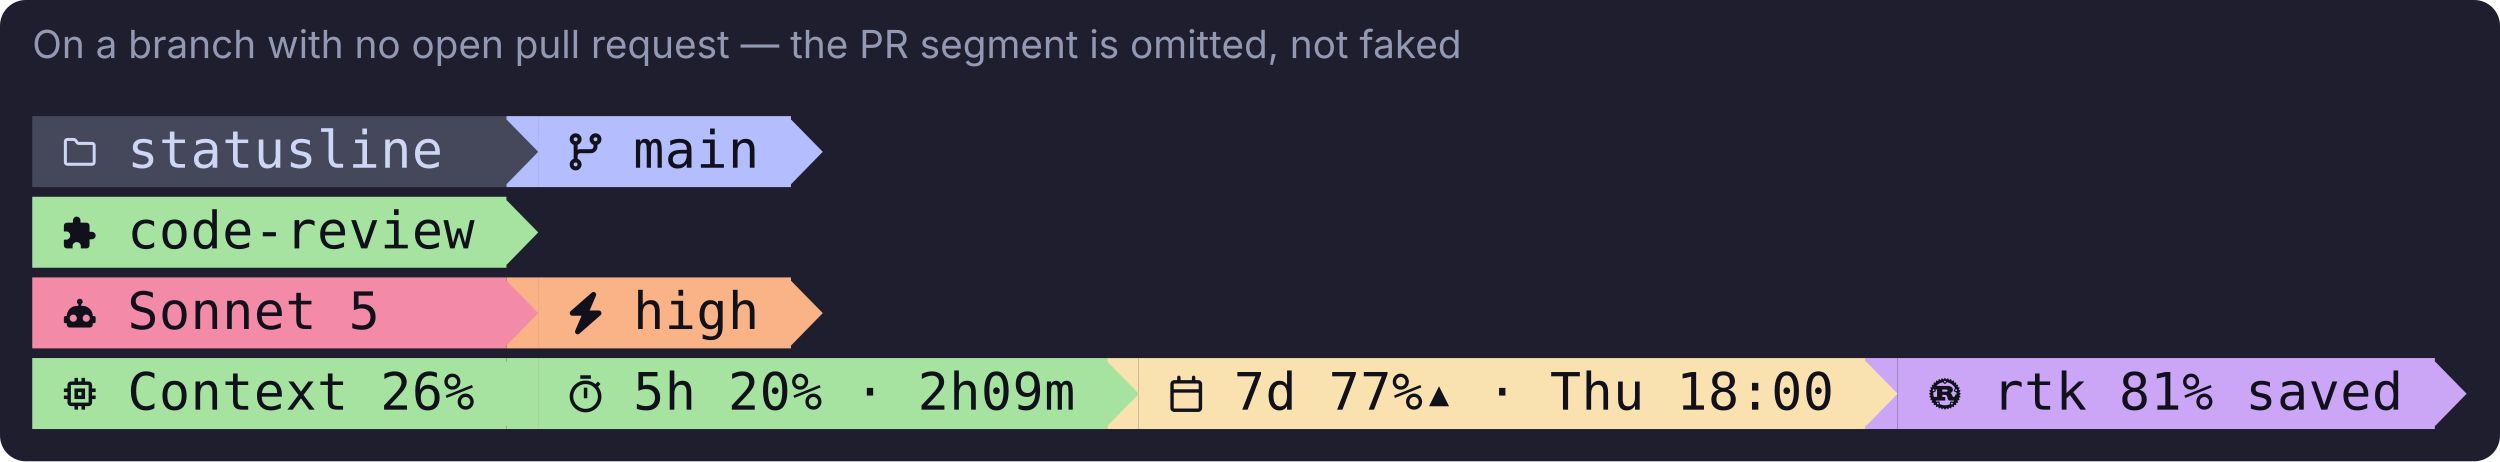
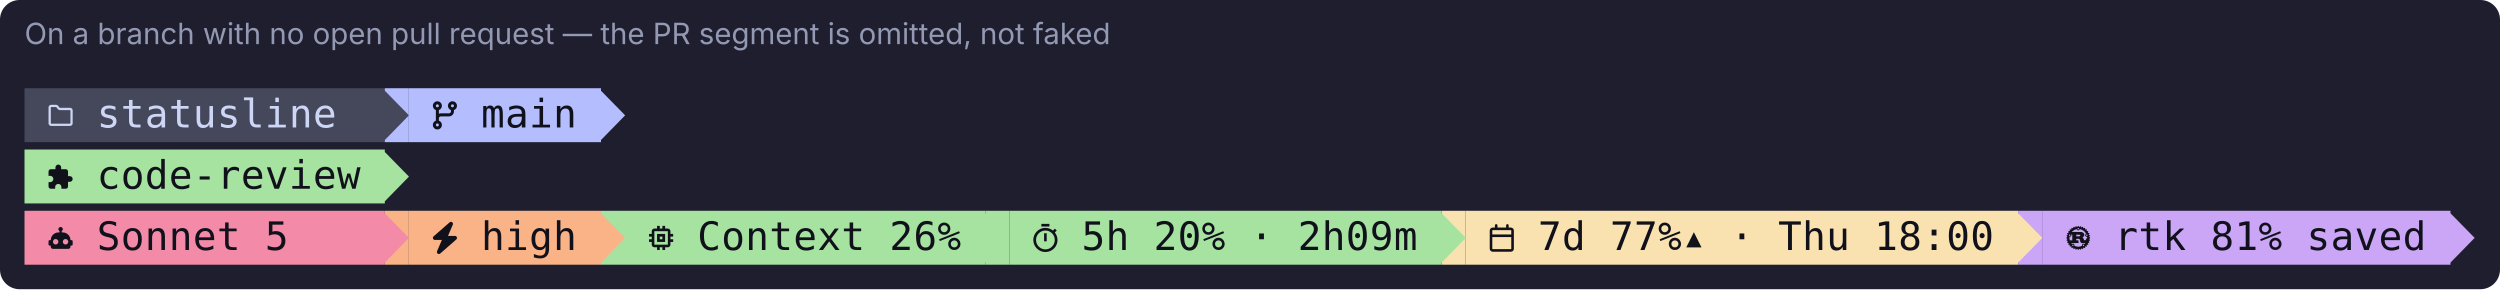
- <svg xmlns="http://www.w3.org/2000/svg" width="775" height="143" viewBox="0 0 775 143" role="img" aria-label="On a branch with no open pull request — the PR segment is omitted, not faked">
-   <rect width="775" height="143" rx="8" fill="#1e1e2e" />
+ <svg xmlns="http://www.w3.org/2000/svg" width="1020" height="118" viewBox="0 0 1020 118" role="img" aria-label="On a branch with no open pull request — the PR segment is omitted, not faked">
+   <rect width="1020" height="118" rx="8" fill="#1e1e2e" />
  <text x="10" y="18" font-family="-apple-system,Segoe UI,system-ui,sans-serif" font-size="12" fill="#9399b2">On a branch with no open pull request — the PR segment is omitted, not faked</text>
  <rect x="10.00" y="36" width="147.00" height="22" fill="rgb(69,71,90)" />
  <path d="M0 994Q0 1048 38.0 1086.0Q76 1124 132 1126H376Q406 1126 434 1112Q462 1098 480 1072L548 982Q554 976 562 976H1068Q1124 976 1162.0 938.0Q1200 900 1200 844V206Q1200 152 1162.0 114.0Q1124 76 1068 74H132Q78 74 38 114Q0 152 0 206ZM132 1012Q124 1012 118 1008Q114 1002 114 994V206Q114 198 118 194Q124 188 132 188H1068Q1076 188 1082 194Q1088 200 1088 206V844Q1088 852 1083.0 857.0Q1078 862 1068 862H562Q532 862 504.0 876.0Q476 890 458 914L390 1006Q384 1012 376 1012Z" fill="rgb(205,214,244)" transform="translate(19.80 52.00) scale(0.00821 -0.00821)" />
  <text x="44.30" y="52" text-anchor="middle" font-family="ui-monospace,SFMono-Regular,Menlo,Consolas,monospace" font-size="16" fill="rgb(205,214,244)">s</text>
  <text x="54.10" y="52" text-anchor="middle" font-family="ui-monospace,SFMono-Regular,Menlo,Consolas,monospace" font-size="16" fill="rgb(205,214,244)">t</text>
  <text x="63.90" y="52" text-anchor="middle" font-family="ui-monospace,SFMono-Regular,Menlo,Consolas,monospace" font-size="16" fill="rgb(205,214,244)">a</text>
  <text x="73.70" y="52" text-anchor="middle" font-family="ui-monospace,SFMono-Regular,Menlo,Consolas,monospace" font-size="16" fill="rgb(205,214,244)">t</text>
  <text x="83.50" y="52" text-anchor="middle" font-family="ui-monospace,SFMono-Regular,Menlo,Consolas,monospace" font-size="16" fill="rgb(205,214,244)">u</text>
  <text x="93.30" y="52" text-anchor="middle" font-family="ui-monospace,SFMono-Regular,Menlo,Consolas,monospace" font-size="16" fill="rgb(205,214,244)">s</text>
  <text x="103.10" y="52" text-anchor="middle" font-family="ui-monospace,SFMono-Regular,Menlo,Consolas,monospace" font-size="16" fill="rgb(205,214,244)">l</text>
  <text x="112.90" y="52" text-anchor="middle" font-family="ui-monospace,SFMono-Regular,Menlo,Consolas,monospace" font-size="16" fill="rgb(205,214,244)">i</text>
  <text x="122.70" y="52" text-anchor="middle" font-family="ui-monospace,SFMono-Regular,Menlo,Consolas,monospace" font-size="16" fill="rgb(205,214,244)">n</text>
  <text x="132.50" y="52" text-anchor="middle" font-family="ui-monospace,SFMono-Regular,Menlo,Consolas,monospace" font-size="16" fill="rgb(205,214,244)">e</text>
  <rect x="157.00" y="36" width="9.80" height="22" fill="rgb(180,190,254)" />
  <path d="M-72 1812H13L1200 602L13 -612H-72Z" fill="rgb(69,71,90)" transform="translate(157.00 52.00) scale(0.00821 -0.00821)" />
  <rect x="166.80" y="36" width="78.40" height="22" fill="rgb(180,190,254)" />
  <path d="M750 1076Q750 1168 816.0 1234.0Q882 1300 975.0 1300.0Q1068 1300 1134.0 1234.0Q1200 1168 1200 1076Q1200 1004 1158 944Q1116 886 1049 864V800Q1049 698 976 624Q903 550 800 550H400Q359 550 329 522Q299 492 300 450V338Q366 314 408.0 256.0Q450 198 450 126Q450 32 384.0 -34.0Q318 -100 225 -100Q132 -100 66 -34Q0 32 0 126Q0 198 42.0 256.0Q84 314 150 338V864Q84 888 42.0 946.0Q0 1004 0 1076Q0 1168 66.0 1234.0Q132 1300 225.0 1300.0Q318 1300 384.0 1234.0Q450 1168 450 1076Q450 1004 408.0 946.0Q366 888 300 864V680Q348 700 400 700H800Q841 700 871.0 730.0Q901 760 900 800V864Q834 888 792.0 946.0Q750 1004 750 1076ZM225 1000Q255 1000 277.0 1022.0Q299 1044 300 1076Q300 1106 278.0 1128.0Q256 1150 225.0 1150.0Q194 1150 172.0 1128.0Q150 1106 150.0 1075.0Q150 1044 172.0 1022.0Q194 1000 225 1000ZM975 1000Q1005 1000 1027.0 1022.0Q1049 1044 1049.0 1075.0Q1049 1106 1028 1128Q1006 1150 975.0 1150.0Q944 1150 922.0 1128.0Q900 1106 900.0 1075.0Q900 1044 922.0 1022.0Q944 1000 975 1000ZM225 50Q255 50 277 72Q299 94 300 126Q300 156 278.0 178.0Q256 200 225.0 200.0Q194 200 172.0 178.0Q150 156 150.0 125.0Q150 94 172.0 72.0Q194 50 225 50Z" fill="rgb(17,17,27)" transform="translate(176.60 52.00) scale(0.00821 -0.00821)" />
  <text x="201.10" y="52" text-anchor="middle" font-family="ui-monospace,SFMono-Regular,Menlo,Consolas,monospace" font-size="16" fill="rgb(17,17,27)">m</text>
  <text x="210.90" y="52" text-anchor="middle" font-family="ui-monospace,SFMono-Regular,Menlo,Consolas,monospace" font-size="16" fill="rgb(17,17,27)">a</text>
  <text x="220.70" y="52" text-anchor="middle" font-family="ui-monospace,SFMono-Regular,Menlo,Consolas,monospace" font-size="16" fill="rgb(17,17,27)">i</text>
  <text x="230.50" y="52" text-anchor="middle" font-family="ui-monospace,SFMono-Regular,Menlo,Consolas,monospace" font-size="16" fill="rgb(17,17,27)">n</text>
  <path d="M-72 1812H13L1200 602L13 -612H-72Z" fill="rgb(180,190,254)" transform="translate(245.20 52.00) scale(0.00821 -0.00821)" />
  <rect x="10.00" y="61" width="147.00" height="22" fill="rgb(166,227,161)" />
  <path d="M1055 626H969V857Q969 903 935.5 936.5Q902 970 857 970H627V1056Q627 1115 585.5 1157.5Q544 1200 485.0 1200.0Q426 1200 384.5 1157.0Q343 1114 343 1056V970H113Q67 970 33.5 936.5Q0 903 0 857V640H86Q150 640 194.5 594.5Q239 549 239.0 484.5Q239 420 194.5 374.5Q150 329 86 329H0V112Q0 66 33.5 33.0Q67 0 113 0H329V86Q329 150 375.0 194.0Q421 238 485.0 238.0Q549 238 594.5 194.0Q640 150 640 86V0H857Q903 0 936.0 33.5Q969 67 969 112V343H1055Q1114 343 1157.0 384.5Q1200 426 1200.0 484.5Q1200 543 1157.0 584.5Q1114 626 1055 626Z" fill="rgb(17,17,27)" transform="translate(19.80 77.00) scale(0.00821 -0.00821)" />
  <text x="44.30" y="77" text-anchor="middle" font-family="ui-monospace,SFMono-Regular,Menlo,Consolas,monospace" font-size="16" fill="rgb(17,17,27)">c</text>
  <text x="54.10" y="77" text-anchor="middle" font-family="ui-monospace,SFMono-Regular,Menlo,Consolas,monospace" font-size="16" fill="rgb(17,17,27)">o</text>
  <text x="63.90" y="77" text-anchor="middle" font-family="ui-monospace,SFMono-Regular,Menlo,Consolas,monospace" font-size="16" fill="rgb(17,17,27)">d</text>
  <text x="73.70" y="77" text-anchor="middle" font-family="ui-monospace,SFMono-Regular,Menlo,Consolas,monospace" font-size="16" fill="rgb(17,17,27)">e</text>
  <text x="83.50" y="77" text-anchor="middle" font-family="ui-monospace,SFMono-Regular,Menlo,Consolas,monospace" font-size="16" fill="rgb(17,17,27)">-</text>
  <text x="93.30" y="77" text-anchor="middle" font-family="ui-monospace,SFMono-Regular,Menlo,Consolas,monospace" font-size="16" fill="rgb(17,17,27)">r</text>
  <text x="103.10" y="77" text-anchor="middle" font-family="ui-monospace,SFMono-Regular,Menlo,Consolas,monospace" font-size="16" fill="rgb(17,17,27)">e</text>
  <text x="112.90" y="77" text-anchor="middle" font-family="ui-monospace,SFMono-Regular,Menlo,Consolas,monospace" font-size="16" fill="rgb(17,17,27)">v</text>
  <text x="122.70" y="77" text-anchor="middle" font-family="ui-monospace,SFMono-Regular,Menlo,Consolas,monospace" font-size="16" fill="rgb(17,17,27)">i</text>
  <text x="132.50" y="77" text-anchor="middle" font-family="ui-monospace,SFMono-Regular,Menlo,Consolas,monospace" font-size="16" fill="rgb(17,17,27)">e</text>
  <text x="142.30" y="77" text-anchor="middle" font-family="ui-monospace,SFMono-Regular,Menlo,Consolas,monospace" font-size="16" fill="rgb(17,17,27)">w</text>
  <path d="M-72 1812H13L1200 602L13 -612H-72Z" fill="rgb(166,227,161)" transform="translate(157.00 77.00) scale(0.00821 -0.00821)" />
  <rect x="10.00" y="86" width="147.00" height="22" fill="rgb(243,139,168)" />
  <path d="M600 1144Q646 1144 678.0 1112.0Q710 1080 710 1037Q710 1006 694.0 980.5Q678 955 654 943V874H710Q812 874 900.0 821.5Q988 769 1039.0 682.0Q1090 595 1090 490H1144Q1166 490 1183.0 475.0Q1200 460 1200 437V274Q1200 251 1183.0 235.5Q1166 220 1144 220H1090V164Q1090 120 1058.0 88.0Q1026 56 980 56H220Q174 56 142.0 88.0Q110 120 110 164V220H56Q34 220 17.0 235.0Q0 250 0 274V437Q0 460 16.0 475.0Q32 490 56 490H110Q110 595 161.0 682.0Q212 769 300.0 821.5Q388 874 490 874H546V943Q522 956 506.0 981.0Q490 1006 490 1037Q490 1081 522.0 1112.5Q554 1144 600 1144ZM354 546Q298 546 259.0 505.5Q220 465 220.0 409.0Q220 353 259.0 313.5Q298 274 354.0 274.0Q410 274 450.0 313.5Q490 353 490.0 409.0Q490 465 450.0 505.5Q410 546 354 546ZM846 546Q790 546 750.0 505.5Q710 465 710.0 409.0Q710 353 749.0 313.5Q788 274 844.0 274.0Q900 274 940.0 313.5Q980 353 980.0 409.0Q980 465 941.0 505.5Q902 546 846 546Z" fill="rgb(17,17,27)" transform="translate(19.80 102.00) scale(0.00821 -0.00821)" />
  <text x="44.30" y="102" text-anchor="middle" font-family="ui-monospace,SFMono-Regular,Menlo,Consolas,monospace" font-size="16" fill="rgb(17,17,27)">S</text>
  <text x="54.10" y="102" text-anchor="middle" font-family="ui-monospace,SFMono-Regular,Menlo,Consolas,monospace" font-size="16" fill="rgb(17,17,27)">o</text>
  <text x="63.90" y="102" text-anchor="middle" font-family="ui-monospace,SFMono-Regular,Menlo,Consolas,monospace" font-size="16" fill="rgb(17,17,27)">n</text>
  <text x="73.70" y="102" text-anchor="middle" font-family="ui-monospace,SFMono-Regular,Menlo,Consolas,monospace" font-size="16" fill="rgb(17,17,27)">n</text>
  <text x="83.50" y="102" text-anchor="middle" font-family="ui-monospace,SFMono-Regular,Menlo,Consolas,monospace" font-size="16" fill="rgb(17,17,27)">e</text>
  <text x="93.30" y="102" text-anchor="middle" font-family="ui-monospace,SFMono-Regular,Menlo,Consolas,monospace" font-size="16" fill="rgb(17,17,27)">t</text>
  <text x="112.90" y="102" text-anchor="middle" font-family="ui-monospace,SFMono-Regular,Menlo,Consolas,monospace" font-size="16" fill="rgb(17,17,27)">5</text>
  <rect x="157.00" y="86" width="9.80" height="22" fill="rgb(250,179,135)" />
  <path d="M-72 1812H13L1200 602L13 -612H-72Z" fill="rgb(243,139,168)" transform="translate(157.00 102.00) scale(0.00821 -0.00821)" />
  <rect x="166.80" y="86" width="78.40" height="22" fill="rgb(250,179,135)" />
  <path d="M993 1260 753 700H1101Q1131 700 1156.0 682.0Q1181 664 1193.0 635.0Q1205 606 1197 575Q1189 545 1167 525L367 -175Q339 -198 307 -200Q273 -202 243 -181Q215 -161 205 -126Q195 -92 209 -60L449 501H101Q71 501 45 518Q19 536 9 566Q-3 595 5.0 625.0Q13 655 35 676L835 1375Q861 1398 895.0 1400.0Q929 1402 959 1381Q987 1361 997 1327Q1007 1292 993 1260Z" fill="rgb(17,17,27)" transform="translate(176.60 102.00) scale(0.00821 -0.00821)" />
  <text x="201.10" y="102" text-anchor="middle" font-family="ui-monospace,SFMono-Regular,Menlo,Consolas,monospace" font-size="16" fill="rgb(17,17,27)">h</text>
  <text x="210.90" y="102" text-anchor="middle" font-family="ui-monospace,SFMono-Regular,Menlo,Consolas,monospace" font-size="16" fill="rgb(17,17,27)">i</text>
  <text x="220.70" y="102" text-anchor="middle" font-family="ui-monospace,SFMono-Regular,Menlo,Consolas,monospace" font-size="16" fill="rgb(17,17,27)">g</text>
  <text x="230.50" y="102" text-anchor="middle" font-family="ui-monospace,SFMono-Regular,Menlo,Consolas,monospace" font-size="16" fill="rgb(17,17,27)">h</text>
+   <rect x="245.20" y="86" width="9.80" height="22" fill="rgb(166,227,161)" />
  <path d="M-72 1812H13L1200 602L13 -612H-72Z" fill="rgb(250,179,135)" transform="translate(245.20 102.00) scale(0.00821 -0.00821)" />
-   <rect x="10.00" y="111" width="147.00" height="22" fill="rgb(166,227,161)" />
-   <path d="M935 266H265V935H935ZM1200 666V800H1065V935Q1065 988 1026.0 1027.0Q987 1066 935 1066H800Q800 1065 800 1200H665V1066H534Q534 1065 534 1200H400V1066H265Q212 1066 173.5 1027.0Q135 988 135 935V800H0V666H135V534H0Q0 535 0 401H135V266Q135 213 174.0 174.0Q213 135 265 135H400V0H534V135H665V0H800V135H935Q988 135 1026.5 174.0Q1065 213 1065 266V401H1200V534H1065V666ZM665 534H534V666H665ZM800 800H400Q400 801 400 401H800Z" fill="rgb(17,17,27)" transform="translate(19.80 127.00) scale(0.00821 -0.00821)" />
-   <text x="44.30" y="127" text-anchor="middle" font-family="ui-monospace,SFMono-Regular,Menlo,Consolas,monospace" font-size="16" fill="rgb(17,17,27)">C</text>
-   <text x="54.10" y="127" text-anchor="middle" font-family="ui-monospace,SFMono-Regular,Menlo,Consolas,monospace" font-size="16" fill="rgb(17,17,27)">o</text>
-   <text x="63.90" y="127" text-anchor="middle" font-family="ui-monospace,SFMono-Regular,Menlo,Consolas,monospace" font-size="16" fill="rgb(17,17,27)">n</text>
-   <text x="73.70" y="127" text-anchor="middle" font-family="ui-monospace,SFMono-Regular,Menlo,Consolas,monospace" font-size="16" fill="rgb(17,17,27)">t</text>
-   <text x="83.50" y="127" text-anchor="middle" font-family="ui-monospace,SFMono-Regular,Menlo,Consolas,monospace" font-size="16" fill="rgb(17,17,27)">e</text>
-   <text x="93.30" y="127" text-anchor="middle" font-family="ui-monospace,SFMono-Regular,Menlo,Consolas,monospace" font-size="16" fill="rgb(17,17,27)">x</text>
-   <text x="103.10" y="127" text-anchor="middle" font-family="ui-monospace,SFMono-Regular,Menlo,Consolas,monospace" font-size="16" fill="rgb(17,17,27)">t</text>
-   <text x="122.70" y="127" text-anchor="middle" font-family="ui-monospace,SFMono-Regular,Menlo,Consolas,monospace" font-size="16" fill="rgb(17,17,27)">2</text>
-   <text x="132.50" y="127" text-anchor="middle" font-family="ui-monospace,SFMono-Regular,Menlo,Consolas,monospace" font-size="16" fill="rgb(17,17,27)">6</text>
-   <text x="142.30" y="127" text-anchor="middle" font-family="ui-monospace,SFMono-Regular,Menlo,Consolas,monospace" font-size="16" fill="rgb(17,17,27)">%</text>
-   <rect x="157.00" y="111" width="9.80" height="22" fill="rgb(166,227,161)" />
-   <path d="M-72 1812H13L1200 602L13 -612H-72Z" fill="rgb(166,227,161)" transform="translate(157.00 127.00) scale(0.00821 -0.00821)" />
-   <rect x="166.80" y="111" width="176.40" height="22" fill="rgb(166,227,161)" />
-   <path d="M600 32Q472 32 365.5 96.0Q259 160 197.0 266.0Q135 372 135.0 499.0Q135 626 197.0 733.0Q259 840 365.5 903.0Q472 966 600.0 966.0Q728 966 834.0 903.0Q940 840 1002.5 733.0Q1065 626 1065.0 499.0Q1065 372 1002.5 266.0Q940 160 834.0 96.0Q728 32 600 32ZM1068 872 1163 970Q1116 1022 1068 1062L975 966Q897 1028 800.0 1064.0Q703 1100 600 1100Q438 1100 300.5 1019.0Q163 938 81.5 800.0Q0 662 0.0 500.0Q0 338 81.5 199.0Q163 60 300.0 -20.0Q437 -100 599.5 -100.0Q762 -100 901.0 -20.0Q1040 60 1120.0 197.0Q1200 334 1200 500Q1200 602 1165.0 698.0Q1130 794 1068 872ZM534 430H665V832H534ZM800 1300H400V1166H800Z" fill="rgb(17,17,27)" transform="translate(176.60 127.00) scale(0.00821 -0.00821)" />
-   <text x="201.10" y="127" text-anchor="middle" font-family="ui-monospace,SFMono-Regular,Menlo,Consolas,monospace" font-size="16" fill="rgb(17,17,27)">5</text>
-   <text x="210.90" y="127" text-anchor="middle" font-family="ui-monospace,SFMono-Regular,Menlo,Consolas,monospace" font-size="16" fill="rgb(17,17,27)">h</text>
-   <text x="230.50" y="127" text-anchor="middle" font-family="ui-monospace,SFMono-Regular,Menlo,Consolas,monospace" font-size="16" fill="rgb(17,17,27)">2</text>
-   <text x="240.30" y="127" text-anchor="middle" font-family="ui-monospace,SFMono-Regular,Menlo,Consolas,monospace" font-size="16" fill="rgb(17,17,27)">0</text>
-   <text x="250.10" y="127" text-anchor="middle" font-family="ui-monospace,SFMono-Regular,Menlo,Consolas,monospace" font-size="16" fill="rgb(17,17,27)">%</text>
-   <text x="269.70" y="127" text-anchor="middle" font-family="ui-monospace,SFMono-Regular,Menlo,Consolas,monospace" font-size="16" fill="rgb(17,17,27)">·</text>
-   <text x="289.30" y="127" text-anchor="middle" font-family="ui-monospace,SFMono-Regular,Menlo,Consolas,monospace" font-size="16" fill="rgb(17,17,27)">2</text>
-   <text x="299.10" y="127" text-anchor="middle" font-family="ui-monospace,SFMono-Regular,Menlo,Consolas,monospace" font-size="16" fill="rgb(17,17,27)">h</text>
-   <text x="308.90" y="127" text-anchor="middle" font-family="ui-monospace,SFMono-Regular,Menlo,Consolas,monospace" font-size="16" fill="rgb(17,17,27)">0</text>
-   <text x="318.70" y="127" text-anchor="middle" font-family="ui-monospace,SFMono-Regular,Menlo,Consolas,monospace" font-size="16" fill="rgb(17,17,27)">9</text>
-   <text x="328.50" y="127" text-anchor="middle" font-family="ui-monospace,SFMono-Regular,Menlo,Consolas,monospace" font-size="16" fill="rgb(17,17,27)">m</text>
-   <rect x="343.20" y="111" width="9.80" height="22" fill="rgb(249,226,175)" />
-   <path d="M-72 1812H13L1200 602L13 -612H-72Z" fill="rgb(166,227,161)" transform="translate(343.20 127.00) scale(0.00821 -0.00821)" />
-   <rect x="353.00" y="111" width="225.40" height="22" fill="rgb(249,226,175)" />
-   <path d="M387 1222V1115H815V1222Q815 1249 835 1267Q853 1286 879.0 1286.0Q905 1286 924.0 1267.0Q943 1248 943 1222V1115H1051Q1113 1115 1157.0 1071.0Q1201 1027 1201 965V64Q1201 1 1157 -42Q1113 -86 1051 -85H151Q89 -85 45 -42Q1 2 1 64V965Q1 1028 45 1071Q89 1115 151 1115H259V1222Q259 1249 277 1267Q297 1286 323.0 1286.0Q349 1286 368.0 1267.0Q387 1248 387 1222ZM129 643V64Q129 55 135.0 49.0Q141 43 151 43H1051Q1059 43 1067 49Q1071 55 1071 64V643ZM1051 986H151Q143 986 135 980Q129 974 129 965V771H1071V965Q1071 974 1067 980Q1059 986 1051 986Z" fill="rgb(17,17,27)" transform="translate(362.80 127.00) scale(0.00821 -0.00821)" />
-   <text x="387.30" y="127" text-anchor="middle" font-family="ui-monospace,SFMono-Regular,Menlo,Consolas,monospace" font-size="16" fill="rgb(17,17,27)">7</text>
-   <text x="397.10" y="127" text-anchor="middle" font-family="ui-monospace,SFMono-Regular,Menlo,Consolas,monospace" font-size="16" fill="rgb(17,17,27)">d</text>
-   <text x="416.70" y="127" text-anchor="middle" font-family="ui-monospace,SFMono-Regular,Menlo,Consolas,monospace" font-size="16" fill="rgb(17,17,27)">7</text>
-   <text x="426.50" y="127" text-anchor="middle" font-family="ui-monospace,SFMono-Regular,Menlo,Consolas,monospace" font-size="16" fill="rgb(17,17,27)">7</text>
-   <text x="436.30" y="127" text-anchor="middle" font-family="ui-monospace,SFMono-Regular,Menlo,Consolas,monospace" font-size="16" fill="rgb(17,17,27)">%</text>
-   <text x="446.10" y="127" text-anchor="middle" font-family="ui-monospace,SFMono-Regular,Menlo,Consolas,monospace" font-size="16" fill="rgb(17,17,27)">▴</text>
-   <text x="465.70" y="127" text-anchor="middle" font-family="ui-monospace,SFMono-Regular,Menlo,Consolas,monospace" font-size="16" fill="rgb(17,17,27)">·</text>
-   <text x="485.30" y="127" text-anchor="middle" font-family="ui-monospace,SFMono-Regular,Menlo,Consolas,monospace" font-size="16" fill="rgb(17,17,27)">T</text>
-   <text x="495.10" y="127" text-anchor="middle" font-family="ui-monospace,SFMono-Regular,Menlo,Consolas,monospace" font-size="16" fill="rgb(17,17,27)">h</text>
-   <text x="504.90" y="127" text-anchor="middle" font-family="ui-monospace,SFMono-Regular,Menlo,Consolas,monospace" font-size="16" fill="rgb(17,17,27)">u</text>
-   <text x="524.50" y="127" text-anchor="middle" font-family="ui-monospace,SFMono-Regular,Menlo,Consolas,monospace" font-size="16" fill="rgb(17,17,27)">1</text>
-   <text x="534.30" y="127" text-anchor="middle" font-family="ui-monospace,SFMono-Regular,Menlo,Consolas,monospace" font-size="16" fill="rgb(17,17,27)">8</text>
-   <text x="544.10" y="127" text-anchor="middle" font-family="ui-monospace,SFMono-Regular,Menlo,Consolas,monospace" font-size="16" fill="rgb(17,17,27)">:</text>
-   <text x="553.90" y="127" text-anchor="middle" font-family="ui-monospace,SFMono-Regular,Menlo,Consolas,monospace" font-size="16" fill="rgb(17,17,27)">0</text>
-   <text x="563.70" y="127" text-anchor="middle" font-family="ui-monospace,SFMono-Regular,Menlo,Consolas,monospace" font-size="16" fill="rgb(17,17,27)">0</text>
-   <rect x="578.40" y="111" width="9.80" height="22" fill="rgb(203,166,247)" />
-   <path d="M-72 1812H13L1200 602L13 -612H-72Z" fill="rgb(249,226,175)" transform="translate(578.40 127.00) scale(0.00821 -0.00821)" />
-   <rect x="588.20" y="111" width="166.60" height="22" fill="rgb(203,166,247)" />
-   <path d="M600 1200Q604 1200 609 1198Q613 1196 630 1170Q647 1142 653 1140Q660 1140 683 1164Q707 1188 714 1188Q722 1188 726.0 1184.0Q730 1180 735 1166Q743 1148 747 1136Q752 1124 758 1120Q763 1118 768.0 1121.0Q773 1124 791 1138Q817 1156 824 1156Q833 1156 837 1150Q841 1142 845 1116Q850 1084 857 1080Q861 1078 866 1078Q872 1080 892 1090Q921 1104 926.0 1104.0Q931 1104 937 1096L943 1090L941 1056L939 1024L946 1020Q951 1016 980 1024Q1005 1028 1012.0 1028.0Q1019 1028 1024.0 1023.0Q1029 1018 1029.0 1012.0Q1029 1006 1023 980Q1018 958 1017 954Q1017 950 1020 946Q1025 940 1059 940Q1092 942 1097.0 937.0Q1102 932 1100.0 922.0Q1098 912 1089 890Q1077 864 1077 862Q1077 856 1084 852Q1091 848 1114 846Q1142 840 1148 838Q1155 834 1155 824Q1155 816 1137 790Q1123 770 1121 764Q1119 758 1124.0 753.0Q1129 748 1153 740Q1188 726 1190.0 717.0Q1192 708 1165 684Q1147 666 1143 660Q1140 654 1144.0 649.0Q1148 644 1169 630Q1201 610 1201 600Q1201 590 1168 570Q1148 558 1144 552Q1140 548 1143.0 542.0Q1146 536 1165 518Q1192 492 1190.0 482.0Q1188 472 1152 460Q1122 448 1120.0 442.0Q1118 436 1137 410Q1163 374 1151 364Q1148 362 1115 356Q1092 352 1084.0 349.0Q1076 346 1077 338Q1077 336 1089 310Q1100 288 1101 280Q1103 272 1097 264Q1092 260 1058 260Q1023 260 1019.0 256.0Q1015 252 1023 220Q1029 194 1029.0 188.0Q1029 182 1025 176Q1020 172 1012 172Q1004 172 978 178Q955 182 952.0 182.0Q949 182 944 180Q939 176 941 144L943 110L937 104Q932 98 925 98Q922 98 891 110Q862 124 857 120Q851 118 846 88Q842 62 838 52Q834 44 824 44Q817 44 792 62Q763 84 754 78Q752 76 740 48Q729 20 726 16Q722 12 714.0 12.0Q706 12 683 36Q660 60 653.0 59.0Q646 58 630 32Q611 0 601.0 0.0Q591 0 572 30Q555 58 548 60Q541 62 519 38Q502 18 495 14Q488 10 480 14Q474 16 462 46Q451 76 447 78Q442 82 434 78Q427 76 409 62Q384 44 377 44Q368 44 364 52Q360 60 356 86Q351 118 345 122Q339 124 310 110Q279 98 276 98Q271 98 265 104Q260 110 260 114Q260 118 260 144L262 178L256 182Q251 184 223 178Q185 168 177 176Q172 180 172 188Q172 196 178 220Q186 250 182 254Q178 260 143 260Q106 260 101.0 268.0Q96 276 112 310Q124 336 124 338Q124 344 117 348Q110 352 87 356Q60 360 53.0 363.0Q46 366 46 376Q46 384 64.0 411.0Q82 438 81 444Q79 450 48 460Q13 474 11.0 483.0Q9 492 36 516Q54 534 58.0 541.0Q62 548 58 552Q54 556 35 568Q10 584 5 588Q1 592 2 602Q3 610 6.0 613.0Q9 616 32 628Q60 646 60.0 653.0Q60 660 36 684Q9 708 11.0 717.0Q13 726 48 740Q79 752 81 758Q83 764 64 790Q49 812 47 820Q44 830 50 836Q55 840 57 840L62 842Q66 842 74.0 843.0Q82 844 89 846Q111 848 117 852Q124 854 124 862Q124 866 112 892Q97 926 102 934Q107 942 145 940Q177 940 182 946Q186 950 184 954Q184 956 183.0 961.0Q182 966 180 972Q178 980 177 988L170 1016L175 1022Q180 1028 189 1028Q197 1028 221 1024Q249 1016 256 1020L262 1024L260 1056Q259 1082 260 1088Q260 1092 265 1096Q271 1102 276 1104Q278 1104 310 1090Q340 1076 345.0 1079.0Q350 1082 356 1116Q360 1142 364.0 1150.0Q368 1158 377 1156Q383 1156 410.0 1137.0Q437 1118 442 1120Q447 1122 450 1126Q453 1130 462 1156Q472 1184 476 1186Q481 1188 487 1188Q494 1188 518 1164Q540 1140 547.0 1141.0Q554 1142 571 1170Q588 1196 592 1198Q595 1200 600 1200ZM600 1094Q585 1094 574 1084Q557 1068 567 1046Q576 1024 600.0 1024.0Q624 1024 632.0 1048.0Q640 1072 620 1088Q611 1094 600 1094ZM517 1036 495 1030Q399 1006 323 944Q276 902 276 900Q276 898 516 896Q692 896 727 896Q762 896 775 892Q834 878 870.0 836.0Q906 794 902 742Q898 688 836 642Q816 628 816.0 626.0Q816 624 831 610Q866 582 880 526Q885 502 890 498Q902 484 925.0 482.0Q948 480 965 492Q985 504 986 538Q988 564 990 568Q992 572 1013 572H1037L1039 578Q1041 586 1040 606Q1040 626 1038 636L1037 648L994 666Q952 686 948 688Q937 698 937 714Q937 722 960 772L982 822L977 830Q959 862 923.0 901.0Q887 940 857 962Q823 986 773.0 1008.0Q723 1030 693 1034H680L650 1006Q620 978 610 972Q599 966 586 970Q578 976 549 1004ZM173 772Q155 770 144.0 752.0Q133 734 144 716Q154 700 174.0 700.0Q194 700 204 718Q210 730 206 744Q203 760 192 766Q184 772 173 772ZM1026 770Q1015 770 1008 766Q988 756 989.0 734.0Q990 712 1010 702Q1029 694 1045 706Q1061 718 1060.0 735.0Q1059 752 1042 764V766Q1036 770 1026 770ZM242 764 248 750Q258 728 259.0 717.0Q260 706 253 696Q249 690 207 670L164 652L162 626Q158 568 174 504L178 482H303V624V764ZM501 762V678L583 680Q644 680 656.0 681.0Q668 682 677 686Q702 696 702 718Q702 748 661 758Q647 762 574 762ZM501 558V480H555Q608 480 611.0 477.0Q614 474 614 408L613 344H431Q249 344 249 342Q249 340 267.0 320.0Q285 300 286 300Q289 300 322 306Q359 314 372.0 313.0Q385 312 393 300Q397 296 405 256Q407 246 409.0 235.0Q411 224 413 220Q415 214 414 212Q416 200 468.0 185.0Q520 170 568 166Q629 162 689 174Q734 182 773 202L782 204L791 248Q802 300 813.0 308.0Q824 316 872 306Q881 304 892.0 302.0Q903 300 909 298L914 296Q915 296 934 318Q952 340 952 342Q952 344 857 344Q766 344 752 348Q744 352 730 366Q717 382 710.0 397.0Q703 412 696 446Q681 514 670 530Q658 550 634 556Q627 558 564 558ZM335 268Q323 268 317 262Q295 248 301 224Q308 198 334 198Q359 198 367 224Q375 250 354 262Q345 268 335 268ZM864 266Q841 266 832 246Q823 228 834 212Q846 196 863.0 196.0Q880 196 894 214Q900 226 897.0 239.0Q894 252 884 260Q875 266 864 266Z" fill="rgb(17,17,27)" transform="translate(598.00 127.00) scale(0.00821 -0.00821)" />
-   <text x="622.50" y="127" text-anchor="middle" font-family="ui-monospace,SFMono-Regular,Menlo,Consolas,monospace" font-size="16" fill="rgb(17,17,27)">r</text>
-   <text x="632.30" y="127" text-anchor="middle" font-family="ui-monospace,SFMono-Regular,Menlo,Consolas,monospace" font-size="16" fill="rgb(17,17,27)">t</text>
-   <text x="642.10" y="127" text-anchor="middle" font-family="ui-monospace,SFMono-Regular,Menlo,Consolas,monospace" font-size="16" fill="rgb(17,17,27)">k</text>
-   <text x="661.70" y="127" text-anchor="middle" font-family="ui-monospace,SFMono-Regular,Menlo,Consolas,monospace" font-size="16" fill="rgb(17,17,27)">8</text>
-   <text x="671.50" y="127" text-anchor="middle" font-family="ui-monospace,SFMono-Regular,Menlo,Consolas,monospace" font-size="16" fill="rgb(17,17,27)">1</text>
-   <text x="681.30" y="127" text-anchor="middle" font-family="ui-monospace,SFMono-Regular,Menlo,Consolas,monospace" font-size="16" fill="rgb(17,17,27)">%</text>
-   <text x="700.90" y="127" text-anchor="middle" font-family="ui-monospace,SFMono-Regular,Menlo,Consolas,monospace" font-size="16" fill="rgb(17,17,27)">s</text>
-   <text x="710.70" y="127" text-anchor="middle" font-family="ui-monospace,SFMono-Regular,Menlo,Consolas,monospace" font-size="16" fill="rgb(17,17,27)">a</text>
-   <text x="720.50" y="127" text-anchor="middle" font-family="ui-monospace,SFMono-Regular,Menlo,Consolas,monospace" font-size="16" fill="rgb(17,17,27)">v</text>
-   <text x="730.30" y="127" text-anchor="middle" font-family="ui-monospace,SFMono-Regular,Menlo,Consolas,monospace" font-size="16" fill="rgb(17,17,27)">e</text>
-   <text x="740.10" y="127" text-anchor="middle" font-family="ui-monospace,SFMono-Regular,Menlo,Consolas,monospace" font-size="16" fill="rgb(17,17,27)">d</text>
-   <path d="M-72 1812H13L1200 602L13 -612H-72Z" fill="rgb(203,166,247)" transform="translate(754.80 127.00) scale(0.00821 -0.00821)" />
+   <rect x="255.00" y="86" width="147.00" height="22" fill="rgb(166,227,161)" />
+   <path d="M935 266H265V935H935ZM1200 666V800H1065V935Q1065 988 1026.0 1027.0Q987 1066 935 1066H800Q800 1065 800 1200H665V1066H534Q534 1065 534 1200H400V1066H265Q212 1066 173.5 1027.0Q135 988 135 935V800H0V666H135V534H0Q0 535 0 401H135V266Q135 213 174.0 174.0Q213 135 265 135H400V0H534V135H665V0H800V135H935Q988 135 1026.5 174.0Q1065 213 1065 266V401H1200V534H1065V666ZM665 534H534V666H665ZM800 800H400Q400 801 400 401H800Z" fill="rgb(17,17,27)" transform="translate(264.80 102.00) scale(0.00821 -0.00821)" />
+   <text x="289.30" y="102" text-anchor="middle" font-family="ui-monospace,SFMono-Regular,Menlo,Consolas,monospace" font-size="16" fill="rgb(17,17,27)">C</text>
+   <text x="299.10" y="102" text-anchor="middle" font-family="ui-monospace,SFMono-Regular,Menlo,Consolas,monospace" font-size="16" fill="rgb(17,17,27)">o</text>
+   <text x="308.90" y="102" text-anchor="middle" font-family="ui-monospace,SFMono-Regular,Menlo,Consolas,monospace" font-size="16" fill="rgb(17,17,27)">n</text>
+   <text x="318.70" y="102" text-anchor="middle" font-family="ui-monospace,SFMono-Regular,Menlo,Consolas,monospace" font-size="16" fill="rgb(17,17,27)">t</text>
+   <text x="328.50" y="102" text-anchor="middle" font-family="ui-monospace,SFMono-Regular,Menlo,Consolas,monospace" font-size="16" fill="rgb(17,17,27)">e</text>
+   <text x="338.30" y="102" text-anchor="middle" font-family="ui-monospace,SFMono-Regular,Menlo,Consolas,monospace" font-size="16" fill="rgb(17,17,27)">x</text>
+   <text x="348.10" y="102" text-anchor="middle" font-family="ui-monospace,SFMono-Regular,Menlo,Consolas,monospace" font-size="16" fill="rgb(17,17,27)">t</text>
+   <text x="367.70" y="102" text-anchor="middle" font-family="ui-monospace,SFMono-Regular,Menlo,Consolas,monospace" font-size="16" fill="rgb(17,17,27)">2</text>
+   <text x="377.50" y="102" text-anchor="middle" font-family="ui-monospace,SFMono-Regular,Menlo,Consolas,monospace" font-size="16" fill="rgb(17,17,27)">6</text>
+   <text x="387.30" y="102" text-anchor="middle" font-family="ui-monospace,SFMono-Regular,Menlo,Consolas,monospace" font-size="16" fill="rgb(17,17,27)">%</text>
+   <rect x="402.00" y="86" width="9.80" height="22" fill="rgb(166,227,161)" />
+   <path d="M-72 1812H13L1200 602L13 -612H-72Z" fill="rgb(166,227,161)" transform="translate(402.00 102.00) scale(0.00821 -0.00821)" />
+   <rect x="411.80" y="86" width="176.40" height="22" fill="rgb(166,227,161)" />
+   <path d="M600 32Q472 32 365.5 96.0Q259 160 197.0 266.0Q135 372 135.0 499.0Q135 626 197.0 733.0Q259 840 365.5 903.0Q472 966 600.0 966.0Q728 966 834.0 903.0Q940 840 1002.5 733.0Q1065 626 1065.0 499.0Q1065 372 1002.5 266.0Q940 160 834.0 96.0Q728 32 600 32ZM1068 872 1163 970Q1116 1022 1068 1062L975 966Q897 1028 800.0 1064.0Q703 1100 600 1100Q438 1100 300.5 1019.0Q163 938 81.5 800.0Q0 662 0.0 500.0Q0 338 81.5 199.0Q163 60 300.0 -20.0Q437 -100 599.5 -100.0Q762 -100 901.0 -20.0Q1040 60 1120.0 197.0Q1200 334 1200 500Q1200 602 1165.0 698.0Q1130 794 1068 872ZM534 430H665V832H534ZM800 1300H400V1166H800Z" fill="rgb(17,17,27)" transform="translate(421.60 102.00) scale(0.00821 -0.00821)" />
+   <text x="446.10" y="102" text-anchor="middle" font-family="ui-monospace,SFMono-Regular,Menlo,Consolas,monospace" font-size="16" fill="rgb(17,17,27)">5</text>
+   <text x="455.90" y="102" text-anchor="middle" font-family="ui-monospace,SFMono-Regular,Menlo,Consolas,monospace" font-size="16" fill="rgb(17,17,27)">h</text>
+   <text x="475.50" y="102" text-anchor="middle" font-family="ui-monospace,SFMono-Regular,Menlo,Consolas,monospace" font-size="16" fill="rgb(17,17,27)">2</text>
+   <text x="485.30" y="102" text-anchor="middle" font-family="ui-monospace,SFMono-Regular,Menlo,Consolas,monospace" font-size="16" fill="rgb(17,17,27)">0</text>
+   <text x="495.10" y="102" text-anchor="middle" font-family="ui-monospace,SFMono-Regular,Menlo,Consolas,monospace" font-size="16" fill="rgb(17,17,27)">%</text>
+   <text x="514.70" y="102" text-anchor="middle" font-family="ui-monospace,SFMono-Regular,Menlo,Consolas,monospace" font-size="16" fill="rgb(17,17,27)">·</text>
+   <text x="534.30" y="102" text-anchor="middle" font-family="ui-monospace,SFMono-Regular,Menlo,Consolas,monospace" font-size="16" fill="rgb(17,17,27)">2</text>
+   <text x="544.10" y="102" text-anchor="middle" font-family="ui-monospace,SFMono-Regular,Menlo,Consolas,monospace" font-size="16" fill="rgb(17,17,27)">h</text>
+   <text x="553.90" y="102" text-anchor="middle" font-family="ui-monospace,SFMono-Regular,Menlo,Consolas,monospace" font-size="16" fill="rgb(17,17,27)">0</text>
+   <text x="563.70" y="102" text-anchor="middle" font-family="ui-monospace,SFMono-Regular,Menlo,Consolas,monospace" font-size="16" fill="rgb(17,17,27)">9</text>
+   <text x="573.50" y="102" text-anchor="middle" font-family="ui-monospace,SFMono-Regular,Menlo,Consolas,monospace" font-size="16" fill="rgb(17,17,27)">m</text>
+   <rect x="588.20" y="86" width="9.80" height="22" fill="rgb(249,226,175)" />
+   <path d="M-72 1812H13L1200 602L13 -612H-72Z" fill="rgb(166,227,161)" transform="translate(588.20 102.00) scale(0.00821 -0.00821)" />
+   <rect x="598.00" y="86" width="225.40" height="22" fill="rgb(249,226,175)" />
+   <path d="M387 1222V1115H815V1222Q815 1249 835 1267Q853 1286 879.0 1286.0Q905 1286 924.0 1267.0Q943 1248 943 1222V1115H1051Q1113 1115 1157.0 1071.0Q1201 1027 1201 965V64Q1201 1 1157 -42Q1113 -86 1051 -85H151Q89 -85 45 -42Q1 2 1 64V965Q1 1028 45 1071Q89 1115 151 1115H259V1222Q259 1249 277 1267Q297 1286 323.0 1286.0Q349 1286 368.0 1267.0Q387 1248 387 1222ZM129 643V64Q129 55 135.0 49.0Q141 43 151 43H1051Q1059 43 1067 49Q1071 55 1071 64V643ZM1051 986H151Q143 986 135 980Q129 974 129 965V771H1071V965Q1071 974 1067 980Q1059 986 1051 986Z" fill="rgb(17,17,27)" transform="translate(607.80 102.00) scale(0.00821 -0.00821)" />
+   <text x="632.30" y="102" text-anchor="middle" font-family="ui-monospace,SFMono-Regular,Menlo,Consolas,monospace" font-size="16" fill="rgb(17,17,27)">7</text>
+   <text x="642.10" y="102" text-anchor="middle" font-family="ui-monospace,SFMono-Regular,Menlo,Consolas,monospace" font-size="16" fill="rgb(17,17,27)">d</text>
+   <text x="661.70" y="102" text-anchor="middle" font-family="ui-monospace,SFMono-Regular,Menlo,Consolas,monospace" font-size="16" fill="rgb(17,17,27)">7</text>
+   <text x="671.50" y="102" text-anchor="middle" font-family="ui-monospace,SFMono-Regular,Menlo,Consolas,monospace" font-size="16" fill="rgb(17,17,27)">7</text>
+   <text x="681.30" y="102" text-anchor="middle" font-family="ui-monospace,SFMono-Regular,Menlo,Consolas,monospace" font-size="16" fill="rgb(17,17,27)">%</text>
+   <text x="691.10" y="102" text-anchor="middle" font-family="ui-monospace,SFMono-Regular,Menlo,Consolas,monospace" font-size="16" fill="rgb(17,17,27)">▴</text>
+   <text x="710.70" y="102" text-anchor="middle" font-family="ui-monospace,SFMono-Regular,Menlo,Consolas,monospace" font-size="16" fill="rgb(17,17,27)">·</text>
+   <text x="730.30" y="102" text-anchor="middle" font-family="ui-monospace,SFMono-Regular,Menlo,Consolas,monospace" font-size="16" fill="rgb(17,17,27)">T</text>
+   <text x="740.10" y="102" text-anchor="middle" font-family="ui-monospace,SFMono-Regular,Menlo,Consolas,monospace" font-size="16" fill="rgb(17,17,27)">h</text>
+   <text x="749.90" y="102" text-anchor="middle" font-family="ui-monospace,SFMono-Regular,Menlo,Consolas,monospace" font-size="16" fill="rgb(17,17,27)">u</text>
+   <text x="769.50" y="102" text-anchor="middle" font-family="ui-monospace,SFMono-Regular,Menlo,Consolas,monospace" font-size="16" fill="rgb(17,17,27)">1</text>
+   <text x="779.30" y="102" text-anchor="middle" font-family="ui-monospace,SFMono-Regular,Menlo,Consolas,monospace" font-size="16" fill="rgb(17,17,27)">8</text>
+   <text x="789.10" y="102" text-anchor="middle" font-family="ui-monospace,SFMono-Regular,Menlo,Consolas,monospace" font-size="16" fill="rgb(17,17,27)">:</text>
+   <text x="798.90" y="102" text-anchor="middle" font-family="ui-monospace,SFMono-Regular,Menlo,Consolas,monospace" font-size="16" fill="rgb(17,17,27)">0</text>
+   <text x="808.70" y="102" text-anchor="middle" font-family="ui-monospace,SFMono-Regular,Menlo,Consolas,monospace" font-size="16" fill="rgb(17,17,27)">0</text>
+   <rect x="823.40" y="86" width="9.80" height="22" fill="rgb(203,166,247)" />
+   <path d="M-72 1812H13L1200 602L13 -612H-72Z" fill="rgb(249,226,175)" transform="translate(823.40 102.00) scale(0.00821 -0.00821)" />
+   <rect x="833.20" y="86" width="166.60" height="22" fill="rgb(203,166,247)" />
+   <path d="M600 1200Q604 1200 609 1198Q613 1196 630 1170Q647 1142 653 1140Q660 1140 683 1164Q707 1188 714 1188Q722 1188 726.0 1184.0Q730 1180 735 1166Q743 1148 747 1136Q752 1124 758 1120Q763 1118 768.0 1121.0Q773 1124 791 1138Q817 1156 824 1156Q833 1156 837 1150Q841 1142 845 1116Q850 1084 857 1080Q861 1078 866 1078Q872 1080 892 1090Q921 1104 926.0 1104.0Q931 1104 937 1096L943 1090L941 1056L939 1024L946 1020Q951 1016 980 1024Q1005 1028 1012.0 1028.0Q1019 1028 1024.0 1023.0Q1029 1018 1029.0 1012.0Q1029 1006 1023 980Q1018 958 1017 954Q1017 950 1020 946Q1025 940 1059 940Q1092 942 1097.0 937.0Q1102 932 1100.0 922.0Q1098 912 1089 890Q1077 864 1077 862Q1077 856 1084 852Q1091 848 1114 846Q1142 840 1148 838Q1155 834 1155 824Q1155 816 1137 790Q1123 770 1121 764Q1119 758 1124.0 753.0Q1129 748 1153 740Q1188 726 1190.0 717.0Q1192 708 1165 684Q1147 666 1143 660Q1140 654 1144.0 649.0Q1148 644 1169 630Q1201 610 1201 600Q1201 590 1168 570Q1148 558 1144 552Q1140 548 1143.0 542.0Q1146 536 1165 518Q1192 492 1190.0 482.0Q1188 472 1152 460Q1122 448 1120.0 442.0Q1118 436 1137 410Q1163 374 1151 364Q1148 362 1115 356Q1092 352 1084.0 349.0Q1076 346 1077 338Q1077 336 1089 310Q1100 288 1101 280Q1103 272 1097 264Q1092 260 1058 260Q1023 260 1019.0 256.0Q1015 252 1023 220Q1029 194 1029.0 188.0Q1029 182 1025 176Q1020 172 1012 172Q1004 172 978 178Q955 182 952.0 182.0Q949 182 944 180Q939 176 941 144L943 110L937 104Q932 98 925 98Q922 98 891 110Q862 124 857 120Q851 118 846 88Q842 62 838 52Q834 44 824 44Q817 44 792 62Q763 84 754 78Q752 76 740 48Q729 20 726 16Q722 12 714.0 12.0Q706 12 683 36Q660 60 653.0 59.0Q646 58 630 32Q611 0 601.0 0.0Q591 0 572 30Q555 58 548 60Q541 62 519 38Q502 18 495 14Q488 10 480 14Q474 16 462 46Q451 76 447 78Q442 82 434 78Q427 76 409 62Q384 44 377 44Q368 44 364 52Q360 60 356 86Q351 118 345 122Q339 124 310 110Q279 98 276 98Q271 98 265 104Q260 110 260 114Q260 118 260 144L262 178L256 182Q251 184 223 178Q185 168 177 176Q172 180 172 188Q172 196 178 220Q186 250 182 254Q178 260 143 260Q106 260 101.0 268.0Q96 276 112 310Q124 336 124 338Q124 344 117 348Q110 352 87 356Q60 360 53.0 363.0Q46 366 46 376Q46 384 64.0 411.0Q82 438 81 444Q79 450 48 460Q13 474 11.0 483.0Q9 492 36 516Q54 534 58.0 541.0Q62 548 58 552Q54 556 35 568Q10 584 5 588Q1 592 2 602Q3 610 6.0 613.0Q9 616 32 628Q60 646 60.0 653.0Q60 660 36 684Q9 708 11.0 717.0Q13 726 48 740Q79 752 81 758Q83 764 64 790Q49 812 47 820Q44 830 50 836Q55 840 57 840L62 842Q66 842 74.0 843.0Q82 844 89 846Q111 848 117 852Q124 854 124 862Q124 866 112 892Q97 926 102 934Q107 942 145 940Q177 940 182 946Q186 950 184 954Q184 956 183.0 961.0Q182 966 180 972Q178 980 177 988L170 1016L175 1022Q180 1028 189 1028Q197 1028 221 1024Q249 1016 256 1020L262 1024L260 1056Q259 1082 260 1088Q260 1092 265 1096Q271 1102 276 1104Q278 1104 310 1090Q340 1076 345.0 1079.0Q350 1082 356 1116Q360 1142 364.0 1150.0Q368 1158 377 1156Q383 1156 410.0 1137.0Q437 1118 442 1120Q447 1122 450 1126Q453 1130 462 1156Q472 1184 476 1186Q481 1188 487 1188Q494 1188 518 1164Q540 1140 547.0 1141.0Q554 1142 571 1170Q588 1196 592 1198Q595 1200 600 1200ZM600 1094Q585 1094 574 1084Q557 1068 567 1046Q576 1024 600.0 1024.0Q624 1024 632.0 1048.0Q640 1072 620 1088Q611 1094 600 1094ZM517 1036 495 1030Q399 1006 323 944Q276 902 276 900Q276 898 516 896Q692 896 727 896Q762 896 775 892Q834 878 870.0 836.0Q906 794 902 742Q898 688 836 642Q816 628 816.0 626.0Q816 624 831 610Q866 582 880 526Q885 502 890 498Q902 484 925.0 482.0Q948 480 965 492Q985 504 986 538Q988 564 990 568Q992 572 1013 572H1037L1039 578Q1041 586 1040 606Q1040 626 1038 636L1037 648L994 666Q952 686 948 688Q937 698 937 714Q937 722 960 772L982 822L977 830Q959 862 923.0 901.0Q887 940 857 962Q823 986 773.0 1008.0Q723 1030 693 1034H680L650 1006Q620 978 610 972Q599 966 586 970Q578 976 549 1004ZM173 772Q155 770 144.0 752.0Q133 734 144 716Q154 700 174.0 700.0Q194 700 204 718Q210 730 206 744Q203 760 192 766Q184 772 173 772ZM1026 770Q1015 770 1008 766Q988 756 989.0 734.0Q990 712 1010 702Q1029 694 1045 706Q1061 718 1060.0 735.0Q1059 752 1042 764V766Q1036 770 1026 770ZM242 764 248 750Q258 728 259.0 717.0Q260 706 253 696Q249 690 207 670L164 652L162 626Q158 568 174 504L178 482H303V624V764ZM501 762V678L583 680Q644 680 656.0 681.0Q668 682 677 686Q702 696 702 718Q702 748 661 758Q647 762 574 762ZM501 558V480H555Q608 480 611.0 477.0Q614 474 614 408L613 344H431Q249 344 249 342Q249 340 267.0 320.0Q285 300 286 300Q289 300 322 306Q359 314 372.0 313.0Q385 312 393 300Q397 296 405 256Q407 246 409.0 235.0Q411 224 413 220Q415 214 414 212Q416 200 468.0 185.0Q520 170 568 166Q629 162 689 174Q734 182 773 202L782 204L791 248Q802 300 813.0 308.0Q824 316 872 306Q881 304 892.0 302.0Q903 300 909 298L914 296Q915 296 934 318Q952 340 952 342Q952 344 857 344Q766 344 752 348Q744 352 730 366Q717 382 710.0 397.0Q703 412 696 446Q681 514 670 530Q658 550 634 556Q627 558 564 558ZM335 268Q323 268 317 262Q295 248 301 224Q308 198 334 198Q359 198 367 224Q375 250 354 262Q345 268 335 268ZM864 266Q841 266 832 246Q823 228 834 212Q846 196 863.0 196.0Q880 196 894 214Q900 226 897.0 239.0Q894 252 884 260Q875 266 864 266Z" fill="rgb(17,17,27)" transform="translate(843.00 102.00) scale(0.00821 -0.00821)" />
+   <text x="867.50" y="102" text-anchor="middle" font-family="ui-monospace,SFMono-Regular,Menlo,Consolas,monospace" font-size="16" fill="rgb(17,17,27)">r</text>
+   <text x="877.30" y="102" text-anchor="middle" font-family="ui-monospace,SFMono-Regular,Menlo,Consolas,monospace" font-size="16" fill="rgb(17,17,27)">t</text>
+   <text x="887.10" y="102" text-anchor="middle" font-family="ui-monospace,SFMono-Regular,Menlo,Consolas,monospace" font-size="16" fill="rgb(17,17,27)">k</text>
+   <text x="906.70" y="102" text-anchor="middle" font-family="ui-monospace,SFMono-Regular,Menlo,Consolas,monospace" font-size="16" fill="rgb(17,17,27)">8</text>
+   <text x="916.50" y="102" text-anchor="middle" font-family="ui-monospace,SFMono-Regular,Menlo,Consolas,monospace" font-size="16" fill="rgb(17,17,27)">1</text>
+   <text x="926.30" y="102" text-anchor="middle" font-family="ui-monospace,SFMono-Regular,Menlo,Consolas,monospace" font-size="16" fill="rgb(17,17,27)">%</text>
+   <text x="945.90" y="102" text-anchor="middle" font-family="ui-monospace,SFMono-Regular,Menlo,Consolas,monospace" font-size="16" fill="rgb(17,17,27)">s</text>
+   <text x="955.70" y="102" text-anchor="middle" font-family="ui-monospace,SFMono-Regular,Menlo,Consolas,monospace" font-size="16" fill="rgb(17,17,27)">a</text>
+   <text x="965.50" y="102" text-anchor="middle" font-family="ui-monospace,SFMono-Regular,Menlo,Consolas,monospace" font-size="16" fill="rgb(17,17,27)">v</text>
+   <text x="975.30" y="102" text-anchor="middle" font-family="ui-monospace,SFMono-Regular,Menlo,Consolas,monospace" font-size="16" fill="rgb(17,17,27)">e</text>
+   <text x="985.10" y="102" text-anchor="middle" font-family="ui-monospace,SFMono-Regular,Menlo,Consolas,monospace" font-size="16" fill="rgb(17,17,27)">d</text>
+   <path d="M-72 1812H13L1200 602L13 -612H-72Z" fill="rgb(203,166,247)" transform="translate(999.80 102.00) scale(0.00821 -0.00821)" />
</svg>
